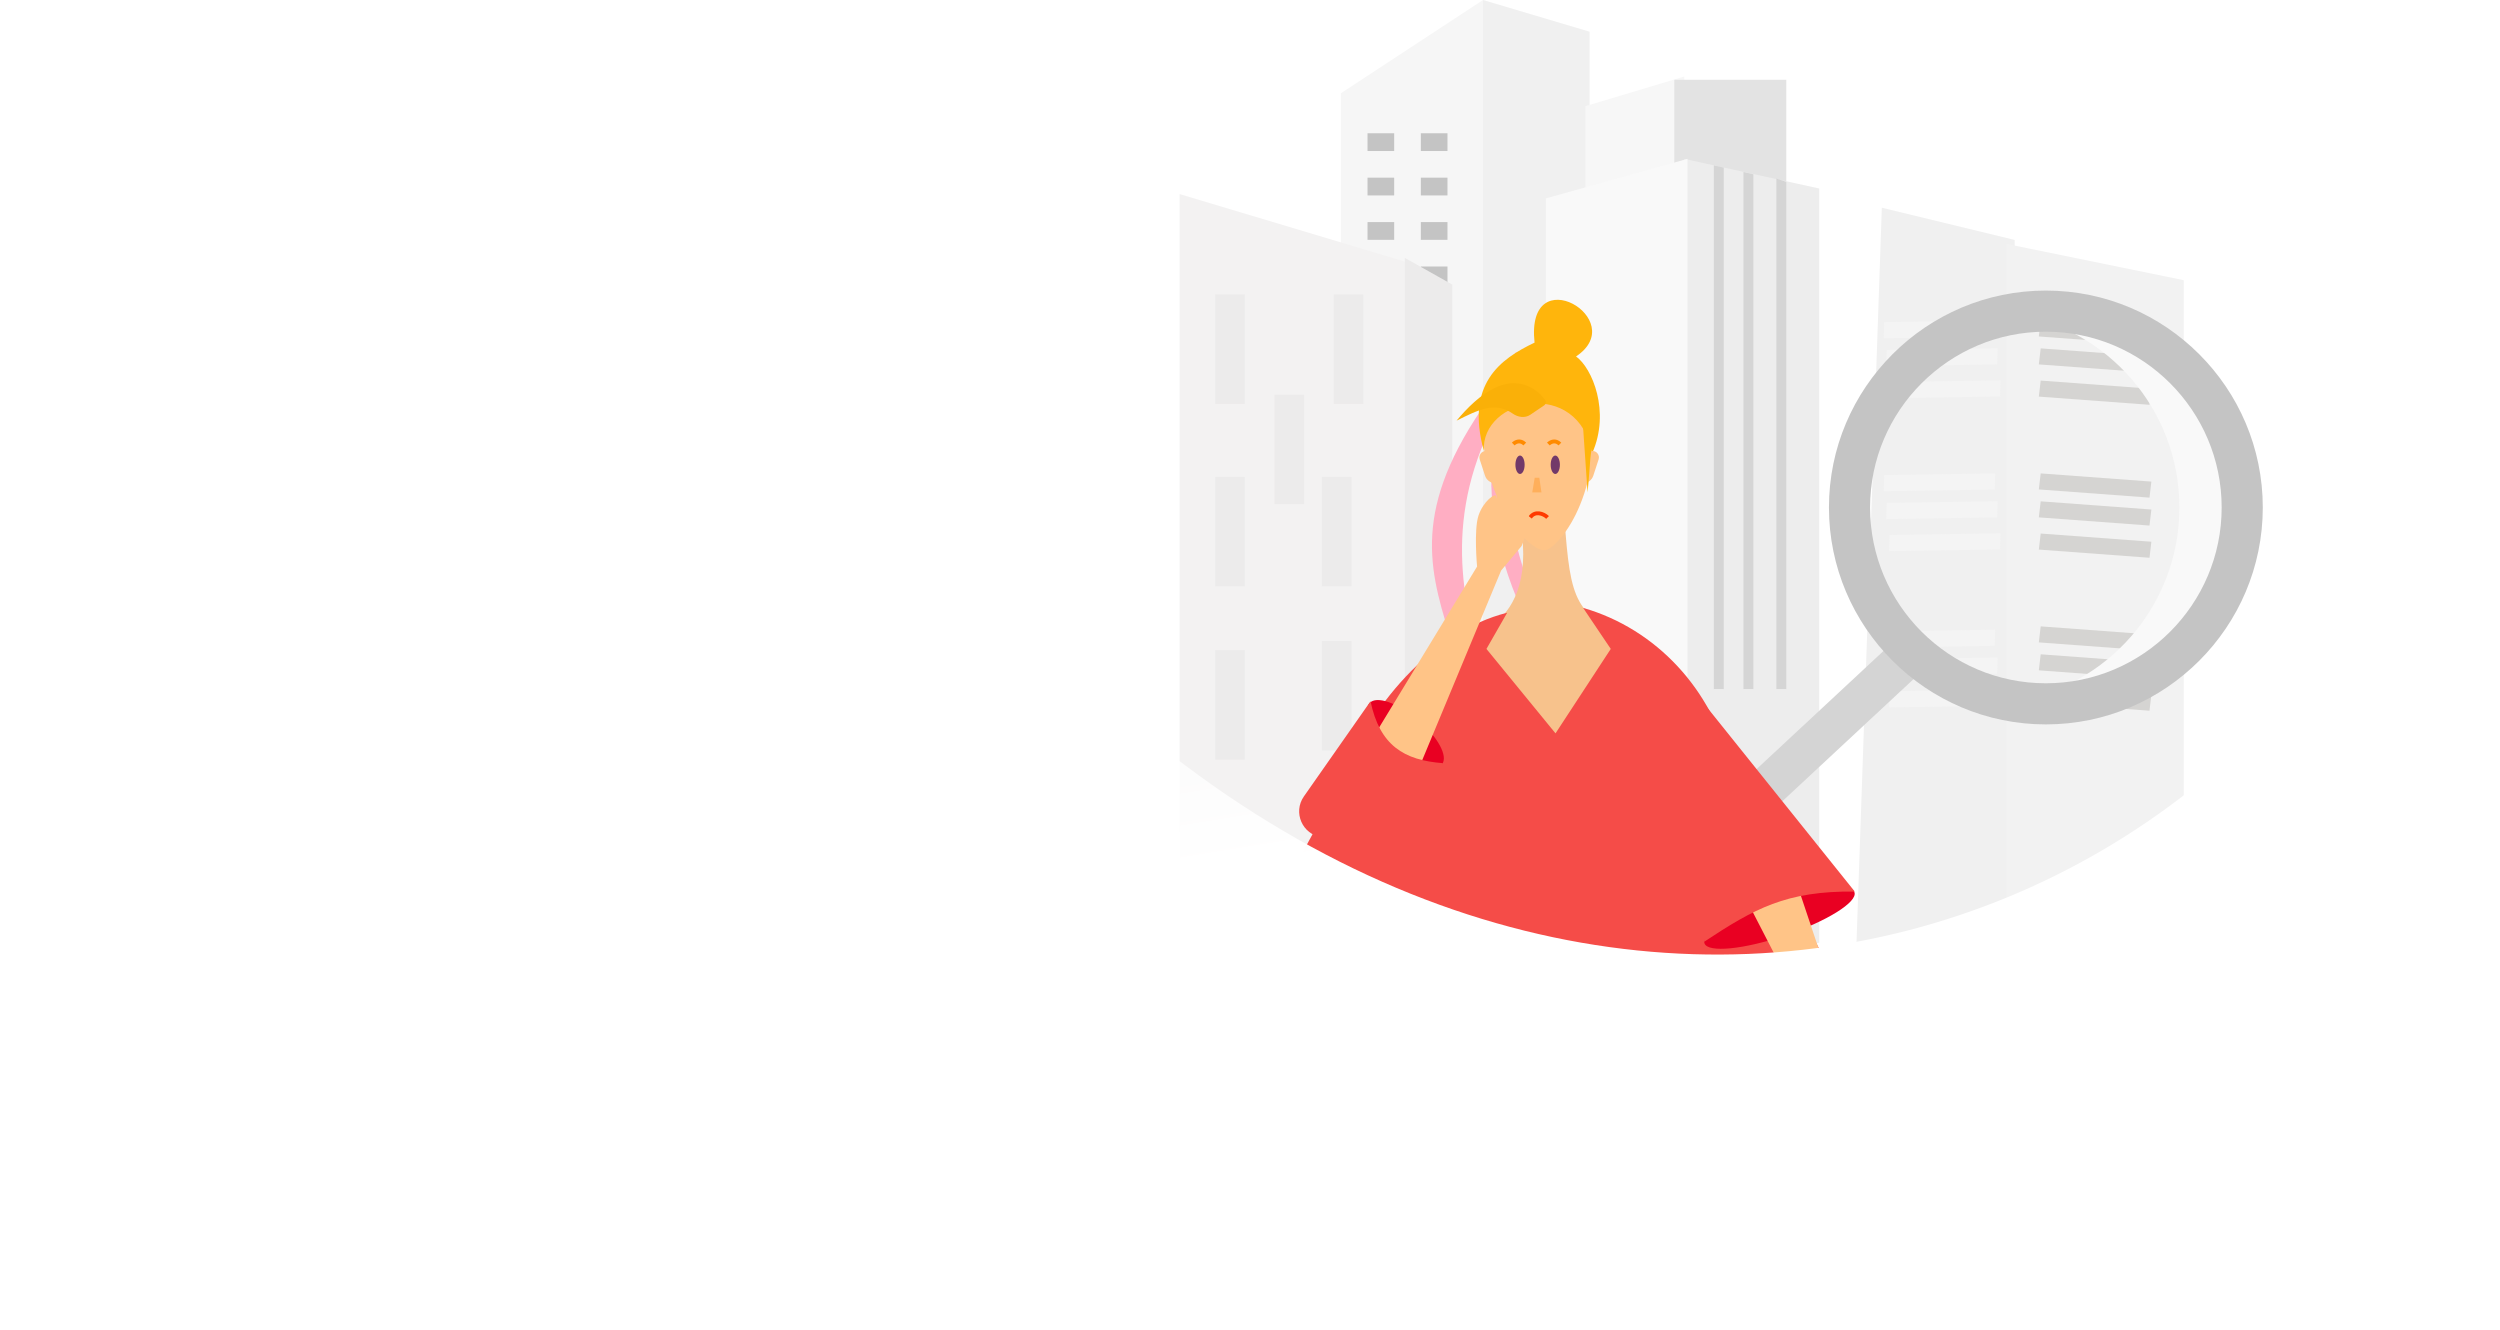
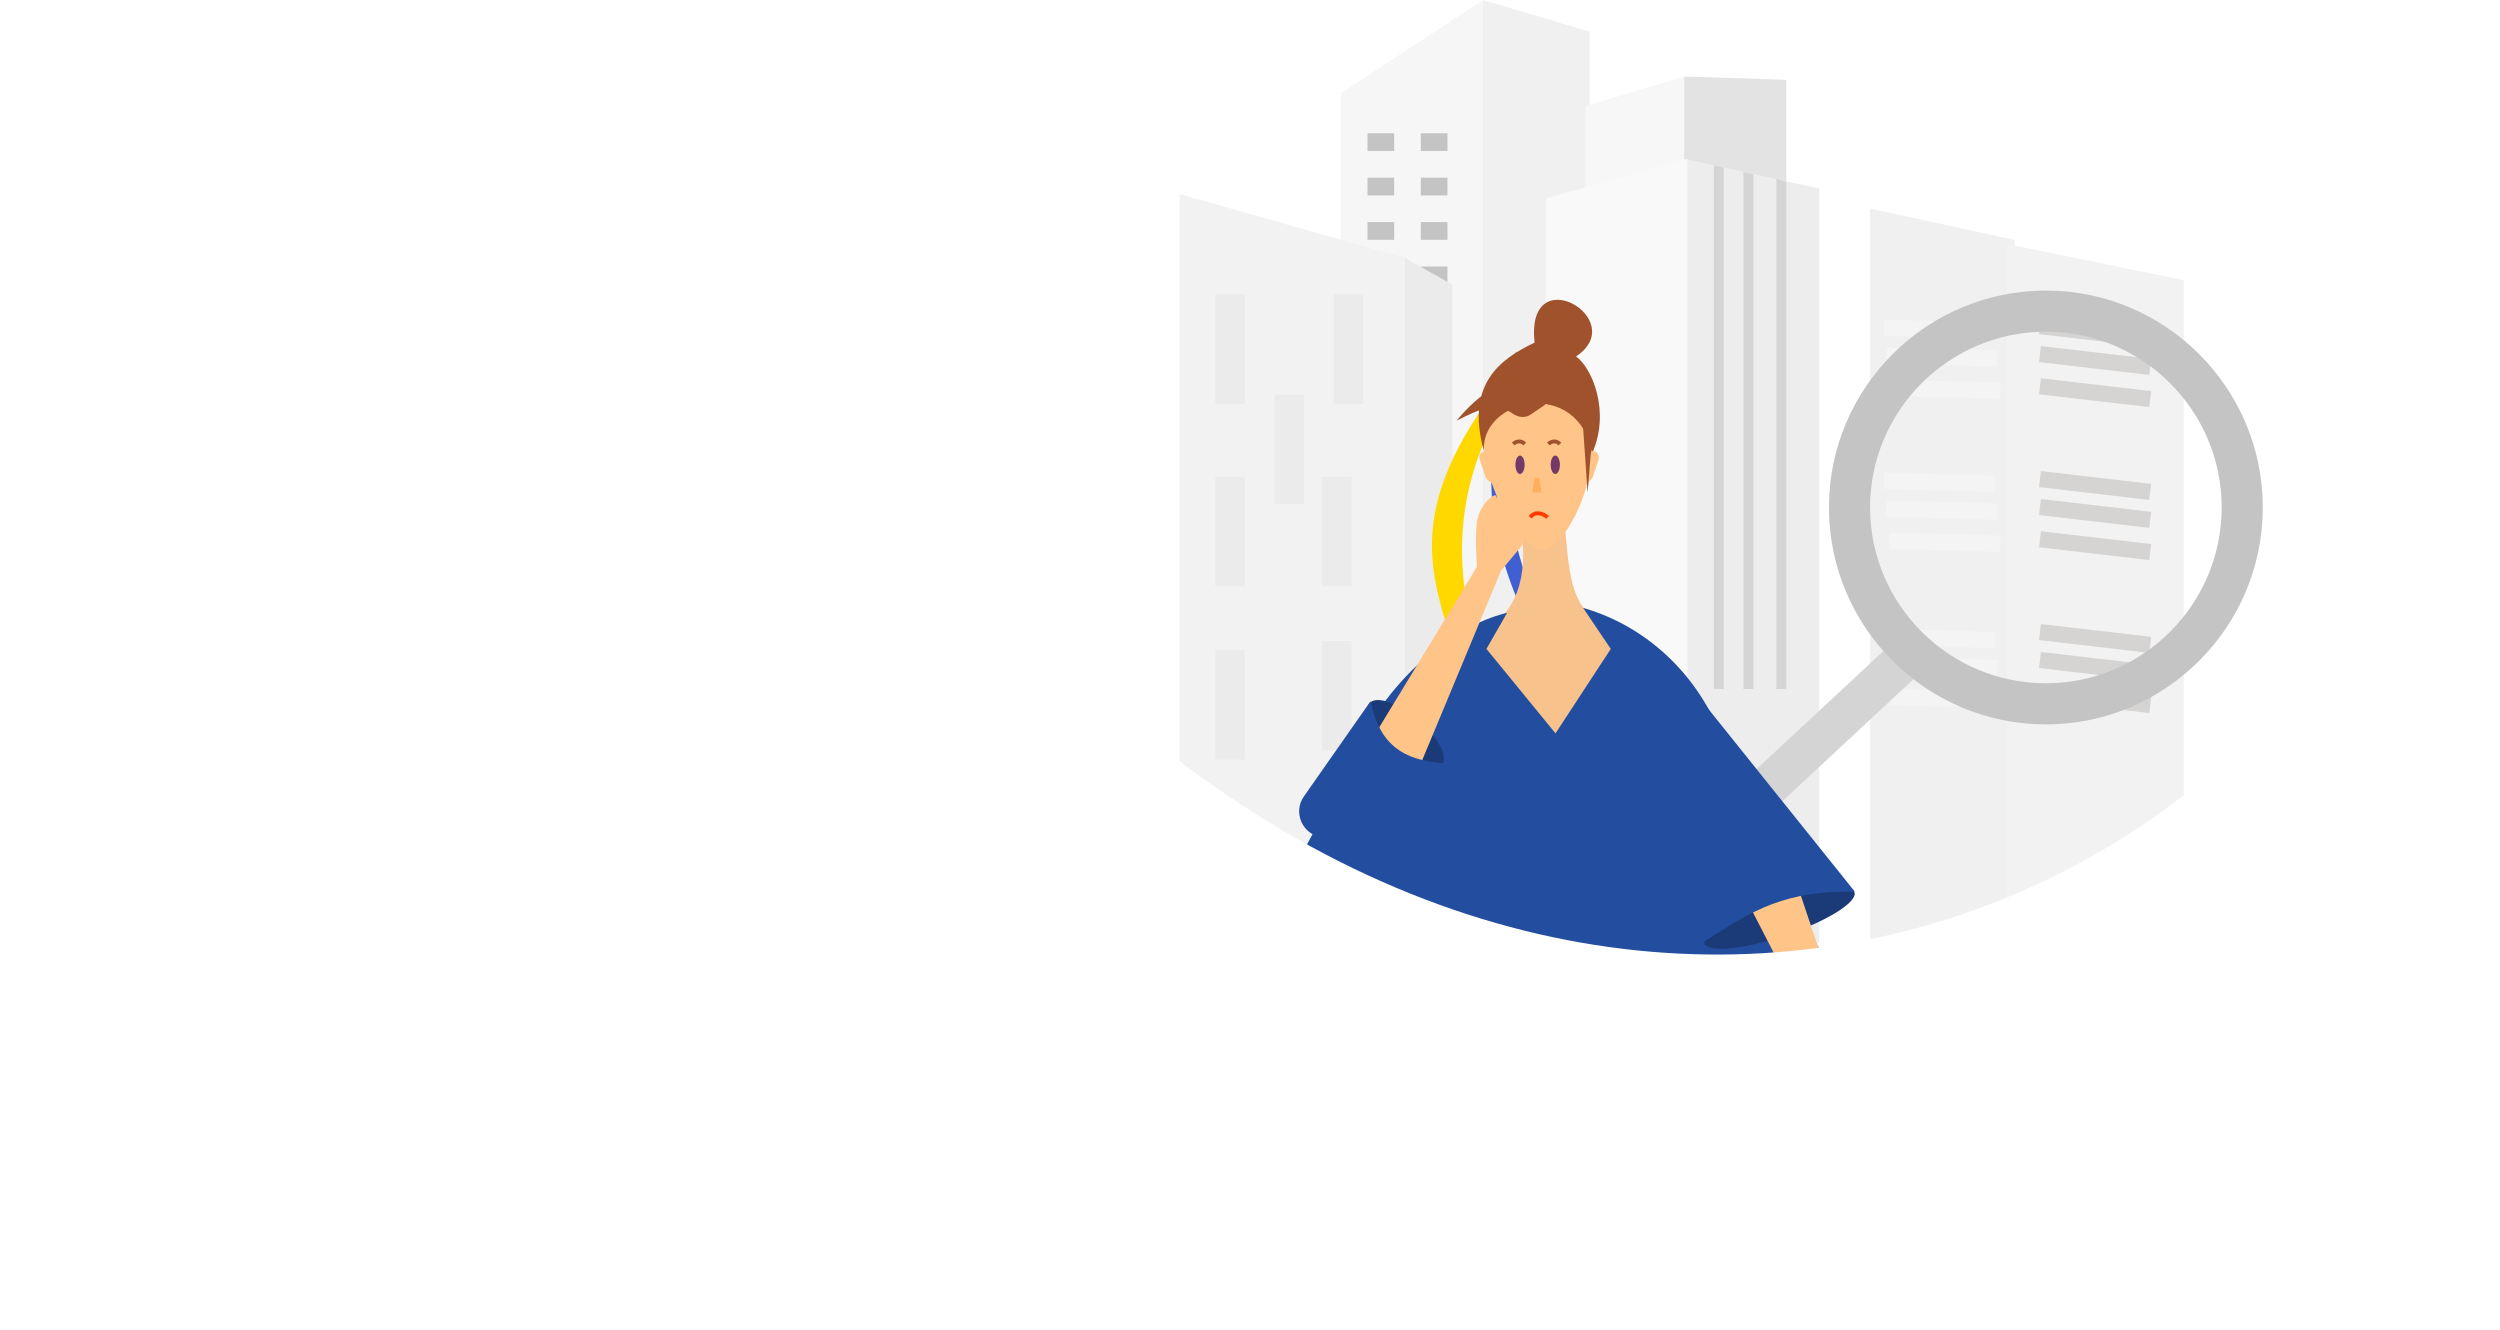
- <svg xmlns="http://www.w3.org/2000/svg" width="1918" height="1020" viewBox="0 0 1918 1020" fill="none">
-   <path d="M1028.72 71.561L1137.77 0V521.371H1028.72V71.561Z" fill="#F6F6F6" />
-   <path d="M1137.77 0L1219.55 24.334V517.963H1137.77V0Z" fill="#F0F0F0" />
-   <rect x="1049.17" y="102.23" width="20.446" height="13.631" fill="#C4C4C4" />
-   <rect x="1090.06" y="102.23" width="20.446" height="13.631" fill="#C4C4C4" />
-   <rect x="1090.06" y="136.306" width="20.446" height="13.631" fill="#C4C4C4" />
-   <rect x="1049.17" y="136.306" width="20.446" height="13.631" fill="#C4C4C4" />
-   <rect x="1049.17" y="170.383" width="20.446" height="13.631" fill="#C4C4C4" />
-   <rect x="1090.06" y="170.383" width="20.446" height="13.631" fill="#C4C4C4" />
-   <rect x="1090.06" y="204.459" width="20.446" height="13.631" fill="#C4C4C4" />
-   <rect x="1049.17" y="204.459" width="20.446" height="13.631" fill="#C4C4C4" />
-   <rect x="1049.17" y="238.536" width="20.446" height="13.631" fill="#C4C4C4" />
-   <rect x="1090.06" y="238.536" width="20.446" height="13.631" fill="#C4C4C4" />
-   <rect x="1090.06" y="272.612" width="20.446" height="13.631" fill="#C4C4C4" />
-   <rect x="1049.17" y="272.612" width="20.446" height="13.631" fill="#C4C4C4" />
-   <rect x="1049.17" y="306.689" width="20.446" height="13.631" fill="#C4C4C4" />
-   <rect x="1090.06" y="306.689" width="20.446" height="13.631" fill="#C4C4C4" />
-   <rect x="1090.06" y="340.765" width="20.446" height="13.631" fill="#C4C4C4" />
-   <rect x="1049.17" y="340.765" width="20.446" height="13.631" fill="#C4C4C4" />
-   <path d="M905 729.762V148.888L1080.09 201.377V729.762H905Z" fill="#F3F2F2" />
-   <path d="M1114.2 218.335L1077.81 197.878V729.762L1114.2 712.266V218.335Z" fill="#ECEBEB" />
-   <rect x="932.287" y="225.872" width="22.739" height="83.982" fill="#ECEBEB" />
-   <rect x="1023.24" y="225.872" width="22.739" height="83.982" fill="#ECEBEB" />
-   <rect x="977.764" y="302.855" width="22.739" height="83.982" fill="#ECEBEB" />
-   <rect x="932.287" y="365.841" width="22.739" height="83.982" fill="#ECEBEB" />
-   <rect x="1014.15" y="365.841" width="22.739" height="83.982" fill="#ECEBEB" />
-   <rect x="1014.15" y="491.814" width="22.739" height="83.982" fill="#ECEBEB" />
-   <rect x="932.287" y="498.812" width="22.739" height="83.982" fill="#ECEBEB" />
-   <path d="M1216.32 81.455L1292.11 58.717V129.459L1216.32 159.778V81.455Z" fill="#F7F7F7" />
-   <path d="M1284.54 126.933V61.243H1370.44V152.198L1284.54 126.933Z" fill="#E3E3E3" />
-   <path d="M1395.7 723.193L1289.59 753.512L1292.11 121.88L1395.7 144.618V723.193Z" fill="#EDEDED" />
-   <path d="M1186 152.198L1294.64 121.88V756.038L1186 728.246V152.198Z" fill="#F9F9F9" />
-   <path opacity="0.6" d="M1314.85 528.651V126.933L1322.43 128.591V528.651H1314.85Z" fill="#C4C4C4" />
-   <path opacity="0.6" d="M1337.59 528.651V131.986L1345.17 133.723V528.651H1337.59Z" fill="#C4C4C4" />
-   <path opacity="0.6" d="M1362.86 528.651V137.039L1370.44 139.565V528.651H1362.86Z" fill="#C4C4C4" />
-   <path d="M1545.65 184.079L1443.74 159.373L1422.13 786.279H1545.65V184.079Z" fill="#F0F0F0" />
-   <path d="M1539.48 783.191V187.167L1675.36 214.961V783.191H1539.48Z" fill="#F2F2F2" />
-   <rect width="85.14" height="12.383" transform="matrix(0.997273 0.0737972 -0.115788 0.993274 1565.62 245.843)" fill="#D5D4D2" />
-   <rect width="85.14" height="12.383" transform="matrix(0.997273 0.0737972 -0.115788 0.993274 1565.62 267.275)" fill="#D5D4D2" />
-   <rect width="85.14" height="12.383" transform="matrix(0.997273 0.0737972 -0.115788 0.993274 1565.62 291.981)" fill="#D5D4D2" />
-   <rect width="85.14" height="12.383" transform="matrix(0.997273 0.0737972 -0.115788 0.993274 1565.62 363.195)" fill="#D5D4D2" />
-   <rect width="85.14" height="12.383" transform="matrix(0.997273 0.0737972 -0.115788 0.993274 1565.62 384.627)" fill="#D5D4D2" />
-   <rect width="85.14" height="12.383" transform="matrix(0.997273 0.0737972 -0.115788 0.993274 1565.62 409.333)" fill="#D5D4D2" />
-   <rect width="85.14" height="12.383" transform="matrix(0.997273 0.0737972 -0.115788 0.993274 1565.62 480.547)" fill="#D5D4D2" />
-   <rect width="85.14" height="12.383" transform="matrix(0.997273 0.0737972 -0.115788 0.993274 1565.62 501.979)" fill="#D5D4D2" />
-   <rect width="85.14" height="12.383" transform="matrix(0.997273 0.0737972 -0.115788 0.993274 1565.62 526.685)" fill="#D5D4D2" />
-   <rect width="85.14" height="12.383" transform="matrix(0.999886 -0.0151232 -0.0270565 0.999634 1445.56 484.384)" fill="#F4F4F4" />
-   <rect width="85.14" height="12.383" transform="matrix(0.999886 -0.0151232 -0.0270565 0.999634 1447.46 505.731)" fill="#F4F4F4" />
-   <rect width="85.14" height="12.383" transform="matrix(0.999886 -0.0151232 -0.0270565 0.999634 1449.66 530.339)" fill="#F4F4F4" />
-   <rect width="85.14" height="12.383" transform="matrix(0.999886 -0.0151232 -0.0270565 0.999634 1445.56 364.483)" fill="#F4F4F4" />
-   <rect width="85.14" height="12.383" transform="matrix(0.999886 -0.0151232 -0.0270565 0.999634 1447.46 385.83)" fill="#F4F4F4" />
-   <rect width="85.14" height="12.383" transform="matrix(0.999886 -0.0151232 -0.0270565 0.999634 1449.66 410.438)" fill="#F4F4F4" />
-   <rect width="85.14" height="12.383" transform="matrix(0.999886 -0.0151232 -0.0270565 0.999634 1445.56 247.131)" fill="#F4F4F4" />
-   <rect width="85.14" height="12.383" transform="matrix(0.999886 -0.0151232 -0.0270565 0.999634 1447.46 268.478)" fill="#F4F4F4" />
-   <rect width="85.14" height="12.383" transform="matrix(0.999886 -0.0151232 -0.0270565 0.999634 1449.66 293.086)" fill="#F4F4F4" />
-   <path d="M1672.02 389.343C1672.02 313.921 1616.59 251.446 1544.25 240.426C1551.71 239.29 1559.35 238.7 1567.12 238.7C1650.32 238.7 1717.77 306.146 1717.77 389.343C1717.77 472.541 1650.32 539.986 1567.12 539.986C1559.35 539.986 1551.71 539.396 1544.25 538.26C1616.59 527.24 1672.02 464.765 1672.02 389.343Z" fill="#F9F9F9" />
-   <path d="M1336.81 622.433C1339.89 625.513 1343.93 627.053 1347.97 627.053C1352 627.053 1356.04 625.513 1359.12 622.433L1473.93 515.572C1480.09 509.412 1480.09 499.424 1473.93 493.264C1467.76 487.105 1457.78 487.104 1451.62 493.264L1336.81 600.125C1330.65 606.285 1330.65 616.273 1336.81 622.433Z" fill="#D4D4D4" />
-   <path d="M1569.59 555.76C1661.35 555.76 1736.01 481.106 1736.01 389.343C1736.01 297.58 1661.35 222.926 1569.59 222.926C1477.83 222.926 1403.17 297.58 1403.17 389.343C1403.17 481.106 1477.83 555.76 1569.59 555.76ZM1569.59 254.474C1643.96 254.474 1704.46 314.976 1704.46 389.343C1704.46 463.71 1643.96 524.212 1569.59 524.212C1495.22 524.212 1434.72 463.71 1434.72 389.343C1434.72 314.976 1495.23 254.474 1569.59 254.474Z" fill="#C4C4C4" />
-   <path d="M1237.85 557.752C1165.94 458.675 1139.47 399.684 1170.51 275.022L1162.95 270.257C1123.88 380.682 1146.05 447.356 1224.54 570.487L1224.13 554.384L1237.85 557.752Z" fill="#FFAEC3" />
-   <path d="M1119.32 671.865C1178.09 473.911 1006.01 457.86 1175.82 263.884L1182.68 265.568C1042.28 446.397 1195.84 537.908 1140.88 666.976L1134.31 652.271L1119.32 671.865Z" fill="#FFAEC3" />
-   <path d="M1276.32 607.627L1127.81 602.322L1112.04 490.748C1112.04 490.748 1180.85 490.748 1166.7 402.533L1200.3 398.997C1204.97 459.729 1207.43 475.598 1257.72 489.009C1275.01 517.024 1282.73 541.956 1276.32 607.627Z" fill="#F7C28C" />
-   <path d="M1184.1 422C1172.9 422.34 1129.65 378.943 1138.82 307.595H1221.51C1230.23 385.525 1191.37 423.947 1184.65 422.084C1184.46 422.032 1184.3 421.994 1184.1 422Z" fill="#FFC487" />
-   <path d="M1187.92 340.652C1189.55 339.055 1193.22 337.116 1196.76 340.652" stroke="#FF8B00" stroke-width="3" />
-   <path d="M1160.97 340.652C1162.6 339.055 1166.27 337.116 1169.81 340.652" stroke="#FF8B00" stroke-width="3" />
-   <path d="M1187.29 397C1184.14 393.854 1177.5 391.696 1173.97 397" stroke="#FF3A00" stroke-width="3" />
-   <ellipse cx="1193.22" cy="356.564" rx="3.536" ry="7.072" fill="#723969" />
-   <ellipse cx="1166.16" cy="356.564" rx="3.536" ry="7.072" fill="#723969" />
-   <path d="M1175.54 377.781L1177.43 366.5H1180.97L1182.62 377.781H1175.54Z" fill="#FFAF5B" />
-   <path d="M1138.42 345.956C1136.11 305.291 1210.91 289.379 1221.51 347.724C1235.66 315.899 1221.51 282.307 1209.14 273.466C1251.57 245.178 1170.24 197.44 1177.31 262.858C1150.79 275.494 1124.27 294.683 1138.42 345.956Z" fill="#FFB50C" />
-   <path d="M1117.45 322.744C1133.99 302.879 1158.05 282.745 1180.55 301.407C1181.72 302.381 1182.76 303.524 1183.71 304.717L1185.29 306.699C1186.38 308.067 1186.07 310.073 1184.62 311.054L1174.06 318.202C1169.99 320.959 1164.62 320.158 1160.59 317.333C1146.93 307.75 1134.02 314.507 1117.45 322.744Z" fill="#FAB008" />
-   <path d="M1140 345.956H1141.19L1147.25 370.709C1143.64 370.709 1140.43 368.383 1139.31 364.946L1135.25 352.508C1134.19 349.276 1136.6 345.956 1140 345.956Z" fill="#FFC487" />
-   <path d="M1221.69 345.956H1220.5L1214.44 370.709C1218.06 370.709 1221.26 368.383 1222.38 364.946L1226.45 352.508C1227.5 349.276 1225.09 345.956 1221.69 345.956Z" fill="#FFC487" />
-   <path d="M1217.98 377.781L1214.44 326.508L1223.28 340.652C1219.69 341.801 1220.16 357.57 1217.98 377.781Z" fill="#FFB50C" />
-   <path d="M1156.3 470.08L1140.4 497.846L1193.39 562.633L1235.78 497.846L1214.58 466.377C1270.84 482.542 1313.49 529.099 1327.54 586.875L1327.62 586.697L1328.03 588.93C1329.25 594.257 1330.24 599.677 1330.97 605.174L1414.47 763.5L967.469 712.5L1027.97 601.5C1048.92 542.825 1098.98 484.382 1156.3 470.08Z" fill="#F54C48" />
-   <ellipse rx="36.368" ry="14.22" transform="matrix(-0.764105 -0.645091 -0.645091 0.764105 1078.47 562.939)" fill="#E90022" />
-   <path d="M1133.21 434.648L1036.97 592.818C1043.24 614.662 1052.82 620.268 1076.9 617.38L1151.66 437.725L1167.42 418.826L1172.57 405.375C1172.57 405.375 1175.7 399.056 1173.9 397.096C1172.71 395.807 1171.53 394.699 1169.93 395.418L1164.21 401.702C1164.21 401.702 1167.65 390.164 1169.07 386.423C1170.49 382.682 1164.78 377.361 1163.42 380.946C1162.06 384.531 1159.36 391.605 1159.36 391.605C1159.36 391.605 1160.96 387.427 1162.73 382.751C1164.51 378.075 1157.71 375.826 1155.54 381.541C1153.37 387.256 1152.5 389.003 1152.5 389.003C1152.5 389.003 1154.8 383.498 1155.83 380.796C1156.85 378.094 1149.89 377.629 1148.06 382.462C1146.23 387.294 1144.34 389.829 1144.34 389.829C1144.34 389.829 1148.95 383.509 1148.1 380.644C1147.24 377.779 1137.79 384.699 1134.22 395.8C1130.66 406.901 1133.21 434.648 1133.21 434.648Z" fill="#FFC487" />
-   <path d="M1081.69 651.447L1014.05 642.312C999.203 640.307 991.75 623.293 1000.34 611.021L1051.47 538C1058.51 571.836 1077.06 583.256 1106.97 585.5L1081.69 651.447Z" fill="#F54C48" />
-   <ellipse rx="60.769" ry="14.22" transform="matrix(-0.946671 0.322202 0.322202 0.946671 1365.21 704.155)" fill="#E90022" />
-   <path d="M1424.28 814.352L1365.41 638.81C1344.67 629.518 1334.2 633.235 1320.89 653.504L1410.04 826.471L1414.33 850.7L1421.29 863.307C1421.29 863.307 1424.1 869.777 1426.76 869.66C1428.51 869.583 1430.12 869.395 1430.6 867.71L1429.49 859.285C1429.49 859.285 1436.09 869.357 1438.03 872.854C1439.98 876.35 1447.73 875.413 1445.86 872.062C1444 868.711 1440.33 862.084 1440.33 862.084C1440.33 862.084 1442.49 866.003 1444.93 870.374C1447.36 874.745 1453.46 870.996 1450.49 865.654C1447.52 860.312 1446.75 858.518 1446.75 858.518C1446.75 858.518 1449.47 863.828 1450.87 866.353C1452.28 868.879 1457.12 863.86 1454.61 859.343C1452.09 854.826 1451.37 851.747 1451.37 851.747C1451.37 851.747 1453.23 859.352 1455.97 860.542C1458.72 861.733 1459.51 850.051 1453.33 840.168C1447.14 830.285 1424.28 814.352 1424.28 814.352Z" fill="#FFC487" />
-   <path d="M1422.97 684L1297.47 527.5L1307.47 722.5C1345.76 697.203 1370.37 683.404 1422.97 684Z" fill="#F54C48" />
-   <path d="M867.157 553.5C517.613 256.301 57.698 428.36 0 624.592V1020H1918V160C1867.22 662.5 1314.67 934 867.157 553.5Z" fill="url(#paint0_linear)" />
+ <svg xmlns="http://www.w3.org/2000/svg" width="1918px" height="1020px" viewBox="0 0 1918 1020" version="1.1">
  <defs>
-     <linearGradient id="paint0_linear" x1="491.5" y1="1001" x2="373.5" y2="276.5" gradientUnits="userSpaceOnUse">
-       <stop offset="0.355" stop-color="white" />
-       <stop offset="0.775" stop-color="white" stop-opacity="0" />
+     <linearGradient x1="25.626%" y1="59.608%" x2="19.473%" y2="42.671%" id="linearGradient-1">
+       <stop stop-color="#FFFFFF" offset="35.454%" />
+       <stop stop-color="#FFFFFF" stop-opacity="0" offset="77.451%" />
    </linearGradient>
  </defs>
+   <g id="Page-1" stroke="none" stroke-width="1" fill="none" fill-rule="evenodd">
+     <g id="404">
+       <polygon id="Path" fill="#F6F6F6" fill-rule="nonzero" points="1028.72 71.561 1137.77 0 1137.77 521.371 1028.72 521.371" />
+       <polygon id="Path" fill="#F0F0F0" fill-rule="nonzero" points="1137.77 0 1219.55 24.334 1219.55 517.963 1137.77 517.963" />
+       <rect id="Rectangle" fill="#C4C4C4" fill-rule="nonzero" x="1049.17" y="102.23" width="20.446" height="13.631" />
+       <rect id="Rectangle" fill="#C4C4C4" fill-rule="nonzero" x="1090.06" y="102.23" width="20.446" height="13.631" />
+       <rect id="Rectangle" fill="#C4C4C4" fill-rule="nonzero" x="1090.06" y="136.306" width="20.446" height="13.631" />
+       <rect id="Rectangle" fill="#C4C4C4" fill-rule="nonzero" x="1049.17" y="136.306" width="20.446" height="13.631" />
+       <rect id="Rectangle" fill="#C4C4C4" fill-rule="nonzero" x="1049.17" y="170.383" width="20.446" height="13.631" />
+       <rect id="Rectangle" fill="#C4C4C4" fill-rule="nonzero" x="1090.06" y="170.383" width="20.446" height="13.631" />
+       <rect id="Rectangle" fill="#C4C4C4" fill-rule="nonzero" x="1090.06" y="204.459" width="20.446" height="13.631" />
+       <rect id="Rectangle" fill="#C4C4C4" fill-rule="nonzero" x="1049.17" y="204.459" width="20.446" height="13.631" />
+       <rect id="Rectangle" fill="#C4C4C4" fill-rule="nonzero" x="1049.17" y="238.536" width="20.446" height="13.631" />
+       <rect id="Rectangle" fill="#C4C4C4" fill-rule="nonzero" x="1090.06" y="238.536" width="20.446" height="13.631" />
+       <rect id="Rectangle" fill="#C4C4C4" fill-rule="nonzero" x="1090.06" y="272.612" width="20.446" height="13.631" />
+       <rect id="Rectangle" fill="#C4C4C4" fill-rule="nonzero" x="1049.17" y="272.612" width="20.446" height="13.631" />
+       <rect id="Rectangle" fill="#C4C4C4" fill-rule="nonzero" x="1049.17" y="306.689" width="20.446" height="13.631" />
+       <rect id="Rectangle" fill="#C4C4C4" fill-rule="nonzero" x="1090.06" y="306.689" width="20.446" height="13.631" />
+       <rect id="Rectangle" fill="#C4C4C4" fill-rule="nonzero" x="1090.06" y="340.765" width="20.446" height="13.631" />
+       <rect id="Rectangle" fill="#C4C4C4" fill-rule="nonzero" x="1049.17" y="340.765" width="20.446" height="13.631" />
+       <polygon id="Path" fill="#F3F2F2" fill-rule="nonzero" points="905 729.762 905 148.888 1077.81 197.878 1077.81 729.762" />
+       <polygon id="Path" fill="#ECEBEB" fill-rule="nonzero" points="1114.2 218.335 1077.81 197.878 1077.81 729.762 1114.2 712.266" />
+       <rect id="Rectangle" fill="#ECEBEB" fill-rule="nonzero" x="932.287" y="225.872" width="22.739" height="83.982" />
+       <rect id="Rectangle" fill="#ECEBEB" fill-rule="nonzero" x="1023.24" y="225.872" width="22.739" height="83.982" />
+       <rect id="Rectangle" fill="#ECEBEB" fill-rule="nonzero" x="977.764" y="302.855" width="22.739" height="83.982" />
+       <rect id="Rectangle" fill="#ECEBEB" fill-rule="nonzero" x="932.287" y="365.841" width="22.739" height="83.982" />
+       <rect id="Rectangle" fill="#ECEBEB" fill-rule="nonzero" x="1014.15" y="365.841" width="22.739" height="83.982" />
+       <rect id="Rectangle" fill="#ECEBEB" fill-rule="nonzero" x="1014.15" y="491.814" width="22.739" height="83.982" />
+       <rect id="Rectangle" fill="#ECEBEB" fill-rule="nonzero" x="932.287" y="498.812" width="22.739" height="83.982" />
+       <polygon id="Path" fill="#F7F7F7" fill-rule="nonzero" points="1216.32 81.455 1292.11 58.717 1292.11 129.459 1216.32 159.778" />
+       <polygon id="Path" fill="#E3E3E3" fill-rule="nonzero" points="1292.11 129.459 1292.11 58.717 1370.44 61.243 1370.44 152.198" />
+       <polygon id="Path" fill="#EDEDED" fill-rule="nonzero" points="1395.7 723.193 1289.59 753.512 1292.11 121.88 1395.7 144.618" />
+       <polygon id="Path" fill="#F9F9F9" fill-rule="nonzero" points="1186 152.198 1294.64 121.88 1294.64 756.038 1186 728.246" />
+       <polygon id="Path" fill="#C4C4C4" fill-rule="nonzero" opacity="0.6" points="1314.85 528.651 1314.85 126.933 1322.43 128.591 1322.43 528.651" />
+       <polygon id="Path" fill="#C4C4C4" fill-rule="nonzero" opacity="0.6" points="1337.59 528.651 1337.59 131.986 1345.17 133.723 1345.17 528.651" />
+       <polygon id="Path" fill="#C4C4C4" fill-rule="nonzero" opacity="0.6" points="1362.86 528.651 1362.86 137.039 1370.44 139.565 1370.44 528.651" />
+       <polygon id="Path" fill="#F0F0F0" fill-rule="nonzero" points="1545.65 184.079 1434.72 160 1434.72 786.279 1545.65 786.279" />
+       <polygon id="Path" fill="#F2F2F2" fill-rule="nonzero" points="1539.48 783.191 1539.48 187.167 1675.36 214.961 1675.36 783.191" />
+       <rect id="Rectangle" fill="#D5D4D2" fill-rule="nonzero" transform="translate(1607.357, 255.1345) rotate(6.62265) translate(-1607.357, -255.1345) " x="1564.787" y="248.943" width="85.14" height="12.383" />
+       <rect id="Rectangle" fill="#D5D4D2" fill-rule="nonzero" transform="translate(1607.357, 276.5665) rotate(6.62265) translate(-1607.357, -276.5665) " x="1564.787" y="270.375" width="85.14" height="12.383" />
+       <rect id="Rectangle" fill="#D5D4D2" fill-rule="nonzero" transform="translate(1607.357, 301.2725) rotate(6.62265) translate(-1607.357, -301.2725) " x="1564.787" y="295.081" width="85.14" height="12.383" />
+       <rect id="Rectangle" fill="#D5D4D2" fill-rule="nonzero" transform="translate(1607.357, 372.4865) rotate(6.62265) translate(-1607.357, -372.4865) " x="1564.787" y="366.295" width="85.14" height="12.383" />
+       <rect id="Rectangle" fill="#D5D4D2" fill-rule="nonzero" transform="translate(1607.357, 393.9185) rotate(6.62265) translate(-1607.357, -393.9185) " x="1564.787" y="387.727" width="85.14" height="12.383" />
+       <rect id="Rectangle" fill="#D5D4D2" fill-rule="nonzero" transform="translate(1607.357, 418.6245) rotate(6.62265) translate(-1607.357, -418.6245) " x="1564.787" y="412.433" width="85.14" height="12.383" />
+       <rect id="Rectangle" fill="#D5D4D2" fill-rule="nonzero" transform="translate(1607.357, 489.8385) rotate(6.62265) translate(-1607.357, -489.8385) " x="1564.787" y="483.647" width="85.14" height="12.383" />
+       <rect id="Rectangle" fill="#D5D4D2" fill-rule="nonzero" transform="translate(1607.357, 511.2705) rotate(6.62265) translate(-1607.357, -511.2705) " x="1564.787" y="505.079" width="85.14" height="12.383" />
+       <rect id="Rectangle" fill="#D5D4D2" fill-rule="nonzero" transform="translate(1607.357, 535.9765) rotate(6.62265) translate(-1607.357, -535.9765) " x="1564.787" y="529.785" width="85.14" height="12.383" />
+       <rect id="Rectangle" fill="#F4F4F4" fill-rule="nonzero" transform="translate(1487.958, 489.9295) rotate(1.550022) translate(-1487.958, -489.9295) " x="1445.388" y="483.738" width="85.14" height="12.383" />
+       <rect id="Rectangle" fill="#F4F4F4" fill-rule="nonzero" transform="translate(1489.858, 511.2765) rotate(1.550022) translate(-1489.858, -511.2765) " x="1447.288" y="505.085" width="85.14" height="12.383" />
+       <rect id="Rectangle" fill="#F4F4F4" fill-rule="nonzero" transform="translate(1492.058, 535.8845) rotate(1.550022) translate(-1492.058, -535.8845) " x="1449.488" y="529.693" width="85.14" height="12.383" />
+       <rect id="Rectangle" fill="#F4F4F4" fill-rule="nonzero" transform="translate(1487.958, 370.0285) rotate(1.550022) translate(-1487.958, -370.0285) " x="1445.388" y="363.837" width="85.14" height="12.383" />
+       <rect id="Rectangle" fill="#F4F4F4" fill-rule="nonzero" transform="translate(1489.858, 391.3755) rotate(1.550022) translate(-1489.858, -391.3755) " x="1447.288" y="385.184" width="85.14" height="12.383" />
+       <rect id="Rectangle" fill="#F4F4F4" fill-rule="nonzero" transform="translate(1492.058, 415.9835) rotate(1.550022) translate(-1492.058, -415.9835) " x="1449.488" y="409.792" width="85.14" height="12.383" />
+       <rect id="Rectangle" fill="#F4F4F4" fill-rule="nonzero" transform="translate(1487.958, 252.6765) rotate(1.550022) translate(-1487.958, -252.6765) " x="1445.388" y="246.485" width="85.14" height="12.383" />
+       <rect id="Rectangle" fill="#F4F4F4" fill-rule="nonzero" transform="translate(1489.858, 274.0235) rotate(1.550022) translate(-1489.858, -274.0235) " x="1447.288" y="267.832" width="85.14" height="12.383" />
+       <rect id="Rectangle" fill="#F4F4F4" fill-rule="nonzero" transform="translate(1492.058, 298.6315) rotate(1.550022) translate(-1492.058, -298.6315) " x="1449.488" y="292.44" width="85.14" height="12.383" />
+       <path d="M1336.81,622.433 C1339.89,625.513 1343.93,627.053 1347.97,627.053 C1352,627.053 1356.04,625.513 1359.12,622.433 L1473.93,515.572 C1480.09,509.412 1480.09,499.424 1473.93,493.264 C1467.76,487.105 1457.78,487.104 1451.62,493.264 L1336.81,600.125 C1330.65,606.285 1330.65,616.273 1336.81,622.433 Z" id="Path" fill="#D4D4D4" fill-rule="nonzero" />
+       <path d="M1569.59,555.76 C1661.35,555.76 1736.01,481.106 1736.01,389.343 C1736.01,297.58 1661.35,222.926 1569.59,222.926 C1477.83,222.926 1403.17,297.58 1403.17,389.343 C1403.17,481.106 1477.83,555.76 1569.59,555.76 Z M1569.59,254.474 C1643.96,254.474 1704.46,314.976 1704.46,389.343 C1704.46,463.71 1643.96,524.212 1569.59,524.212 C1495.22,524.212 1434.72,463.71 1434.72,389.343 C1434.72,314.976 1495.23,254.474 1569.59,254.474 Z" id="Shape" fill="#C4C4C4" fill-rule="nonzero" />
+       <path d="M1237.85,557.752 C1165.94,458.675 1139.47,399.684 1170.51,275.022 L1162.95,270.257 C1123.88,380.682 1146.05,447.356 1224.54,570.487 L1224.13,554.384 L1237.85,557.752 Z" id="Path" fill="#405FD3" fill-rule="nonzero" />
+       <path d="M1119.32,671.865 C1178.09,473.911 1006.01,457.86 1175.82,263.884 L1182.68,265.568 C1042.28,446.397 1195.84,537.908 1140.88,666.976 L1134.31,652.271 L1119.32,671.865 Z" id="Path" fill="#FFD800" fill-rule="nonzero" />
+       <path d="M1276.32,607.627 L1127.81,602.322 L1112.04,490.748 C1112.04,490.748 1180.85,490.748 1166.7,402.533 L1200.3,398.997 C1204.97,459.729 1207.43,475.598 1257.72,489.009 C1275.01,517.024 1282.73,541.956 1276.32,607.627 Z" id="Path" fill="#F7C28C" fill-rule="nonzero" />
+       <path d="M1184.1,422 C1172.9,422.34 1129.65,378.943 1138.82,307.595 L1221.51,307.595 C1230.23,385.525 1191.37,423.947 1184.65,422.084 C1184.46,422.032 1184.3,421.994 1184.1,422 Z" id="Path" fill="#FFC487" fill-rule="nonzero" />
+       <path d="M1187.92,340.652 C1189.55,339.055 1193.22,337.116 1196.76,340.652" id="Path" stroke="#A0522D" stroke-width="3" />
+       <path d="M1160.97,340.652 C1162.6,339.055 1166.27,337.116 1169.81,340.652" id="Path" stroke="#A0522D" stroke-width="3" />
+       <path d="M1187.29,397 C1184.14,393.854 1177.5,391.696 1173.97,397" id="Path" stroke="#FF3A00" stroke-width="3" />
+       <ellipse id="Oval" fill="#723969" fill-rule="nonzero" cx="1193.22" cy="356.564" rx="3.536" ry="7.072" />
+       <ellipse id="Oval" fill="#723969" fill-rule="nonzero" cx="1166.16" cy="356.564" rx="3.536" ry="7.072" />
+       <polygon id="Path" fill="#FFAF5B" fill-rule="nonzero" points="1175.54 377.781 1177.43 366.5 1180.97 366.5 1182.62 377.781" />
+       <path d="M1138.42,345.956 C1136.11,305.291 1210.91,289.379 1221.51,347.724 C1235.66,315.899 1221.51,282.307 1209.14,273.466 C1251.57,245.178 1170.24,197.44 1177.31,262.858 C1150.79,275.494 1124.27,294.683 1138.42,345.956 Z" id="Path" fill="#A0522D" fill-rule="nonzero" />
+       <path d="M1117.45,322.744 C1133.99,302.879 1158.05,282.745 1180.55,301.407 C1181.72,302.381 1182.76,303.524 1183.71,304.717 L1185.29,306.699 C1186.38,308.067 1186.07,310.073 1184.62,311.054 L1174.06,318.202 C1169.99,320.959 1164.62,320.158 1160.59,317.333 C1146.93,307.75 1134.02,314.507 1117.45,322.744 Z" id="Path" fill="#A0522D" fill-rule="nonzero" />
+       <path d="M1140,345.956 L1141.19,345.956 L1147.25,370.709 C1143.64,370.709 1140.43,368.383 1139.31,364.946 L1135.25,352.508 C1134.19,349.276 1136.6,345.956 1140,345.956 Z" id="Path" fill="#FFC487" fill-rule="nonzero" />
+       <path d="M1221.69,345.956 L1220.5,345.956 L1214.44,370.709 C1218.06,370.709 1221.26,368.383 1222.38,364.946 L1226.45,352.508 C1227.5,349.276 1225.09,345.956 1221.69,345.956 Z" id="Path" fill="#FFC487" fill-rule="nonzero" />
+       <path d="M1217.98,377.781 L1214.44,326.508 L1223.28,340.652 C1219.69,341.801 1220.16,357.57 1217.98,377.781 Z" id="Path" fill="#A0522D" fill-rule="nonzero" />
+       <path d="M1156.3,470.08 L1140.4,497.846 L1193.39,562.633 L1235.78,497.846 L1214.58,466.377 C1270.84,482.542 1313.49,529.099 1327.54,586.875 L1327.62,586.697 L1328.03,588.93 C1329.25,594.257 1330.24,599.677 1330.97,605.174 L1414.47,763.5 L967.469,712.5 L1027.97,601.5 C1048.92,542.825 1098.98,484.382 1156.3,470.08 Z" id="Path" fill="#234EA0" fill-rule="nonzero" />
+       <ellipse id="Oval" fill="#1A3A78" fill-rule="nonzero" transform="translate(1078.47, 562.939) scale(-1, 1) rotate(-40.17253) translate(-1078.47, -562.939) " cx="1078.47" cy="562.939" rx="36.368" ry="14.22" />
+       <path d="M1133.21,434.648 L1036.97,592.818 C1043.24,614.662 1052.82,620.268 1076.9,617.38 L1151.66,437.725 L1167.42,418.826 L1172.57,405.375 C1172.57,405.375 1175.7,399.056 1173.9,397.096 C1172.71,395.807 1171.53,394.699 1169.93,395.418 L1164.21,401.702 C1164.21,401.702 1167.65,390.164 1169.07,386.423 C1170.49,382.682 1164.78,377.361 1163.42,380.946 C1162.06,384.531 1159.36,391.605 1159.36,391.605 C1159.36,391.605 1160.96,387.427 1162.73,382.751 C1164.51,378.075 1157.71,375.826 1155.54,381.541 C1153.37,387.256 1152.5,389.003 1152.5,389.003 C1152.5,389.003 1154.8,383.498 1155.83,380.796 C1156.85,378.094 1149.89,377.629 1148.06,382.462 C1146.23,387.294 1144.34,389.829 1144.34,389.829 C1144.34,389.829 1148.95,383.509 1148.1,380.644 C1147.24,377.779 1137.79,384.699 1134.22,395.8 C1130.66,406.901 1133.21,434.648 1133.21,434.648 Z" id="Path" fill="#FFC487" fill-rule="nonzero" />
+       <path d="M1081.69,651.447 L1014.05,642.312 C999.203,640.307 991.75,623.293 1000.34,611.021 L1051.47,538 C1058.51,571.836 1077.06,583.256 1106.97,585.5 L1081.69,651.447 Z" id="Path" fill="#234EA0" fill-rule="nonzero" />
+       <ellipse id="Oval" fill="#1A3A78" fill-rule="nonzero" transform="translate(1365.21, 704.155) scale(-1, 1) rotate(18.79614) translate(-1365.21, -704.155) " cx="1365.21" cy="704.155" rx="60.769" ry="14.22" />
+       <path d="M1424.28,814.352 L1365.41,638.81 C1344.67,629.518 1334.2,633.235 1320.89,653.504 L1410.04,826.471 L1414.33,850.7 L1421.29,863.307 C1421.29,863.307 1424.1,869.777 1426.76,869.66 C1428.51,869.583 1430.12,869.395 1430.6,867.71 L1429.49,859.285 C1429.49,859.285 1436.09,869.357 1438.03,872.854 C1439.98,876.35 1447.73,875.413 1445.86,872.062 C1444,868.711 1440.33,862.084 1440.33,862.084 C1440.33,862.084 1442.49,866.003 1444.93,870.374 C1447.36,874.745 1453.46,870.996 1450.49,865.654 C1447.52,860.312 1446.75,858.518 1446.75,858.518 C1446.75,858.518 1449.47,863.828 1450.87,866.353 C1452.28,868.879 1457.12,863.86 1454.61,859.343 C1452.09,854.826 1451.37,851.747 1451.37,851.747 C1451.37,851.747 1453.23,859.352 1455.97,860.542 C1458.72,861.733 1459.51,850.051 1453.33,840.168 C1447.14,830.285 1424.28,814.352 1424.28,814.352 Z" id="Path" fill="#FFC487" fill-rule="nonzero" />
+       <path d="M1422.97,684 L1297.47,527.5 L1307.47,722.5 C1345.76,697.203 1370.37,683.404 1422.97,684 Z" id="Path" fill="#234EA0" fill-rule="nonzero" />
+       <path d="M867.157,553.5 C517.613,256.301 57.698,428.36 0,624.592 L0,1020 L1918,1020 L1918,160 C1867.22,662.5 1314.67,934 867.157,553.5 Z" id="Path" fill="url(#linearGradient-1)" fill-rule="nonzero" />
+     </g>
+   </g>
</svg>
